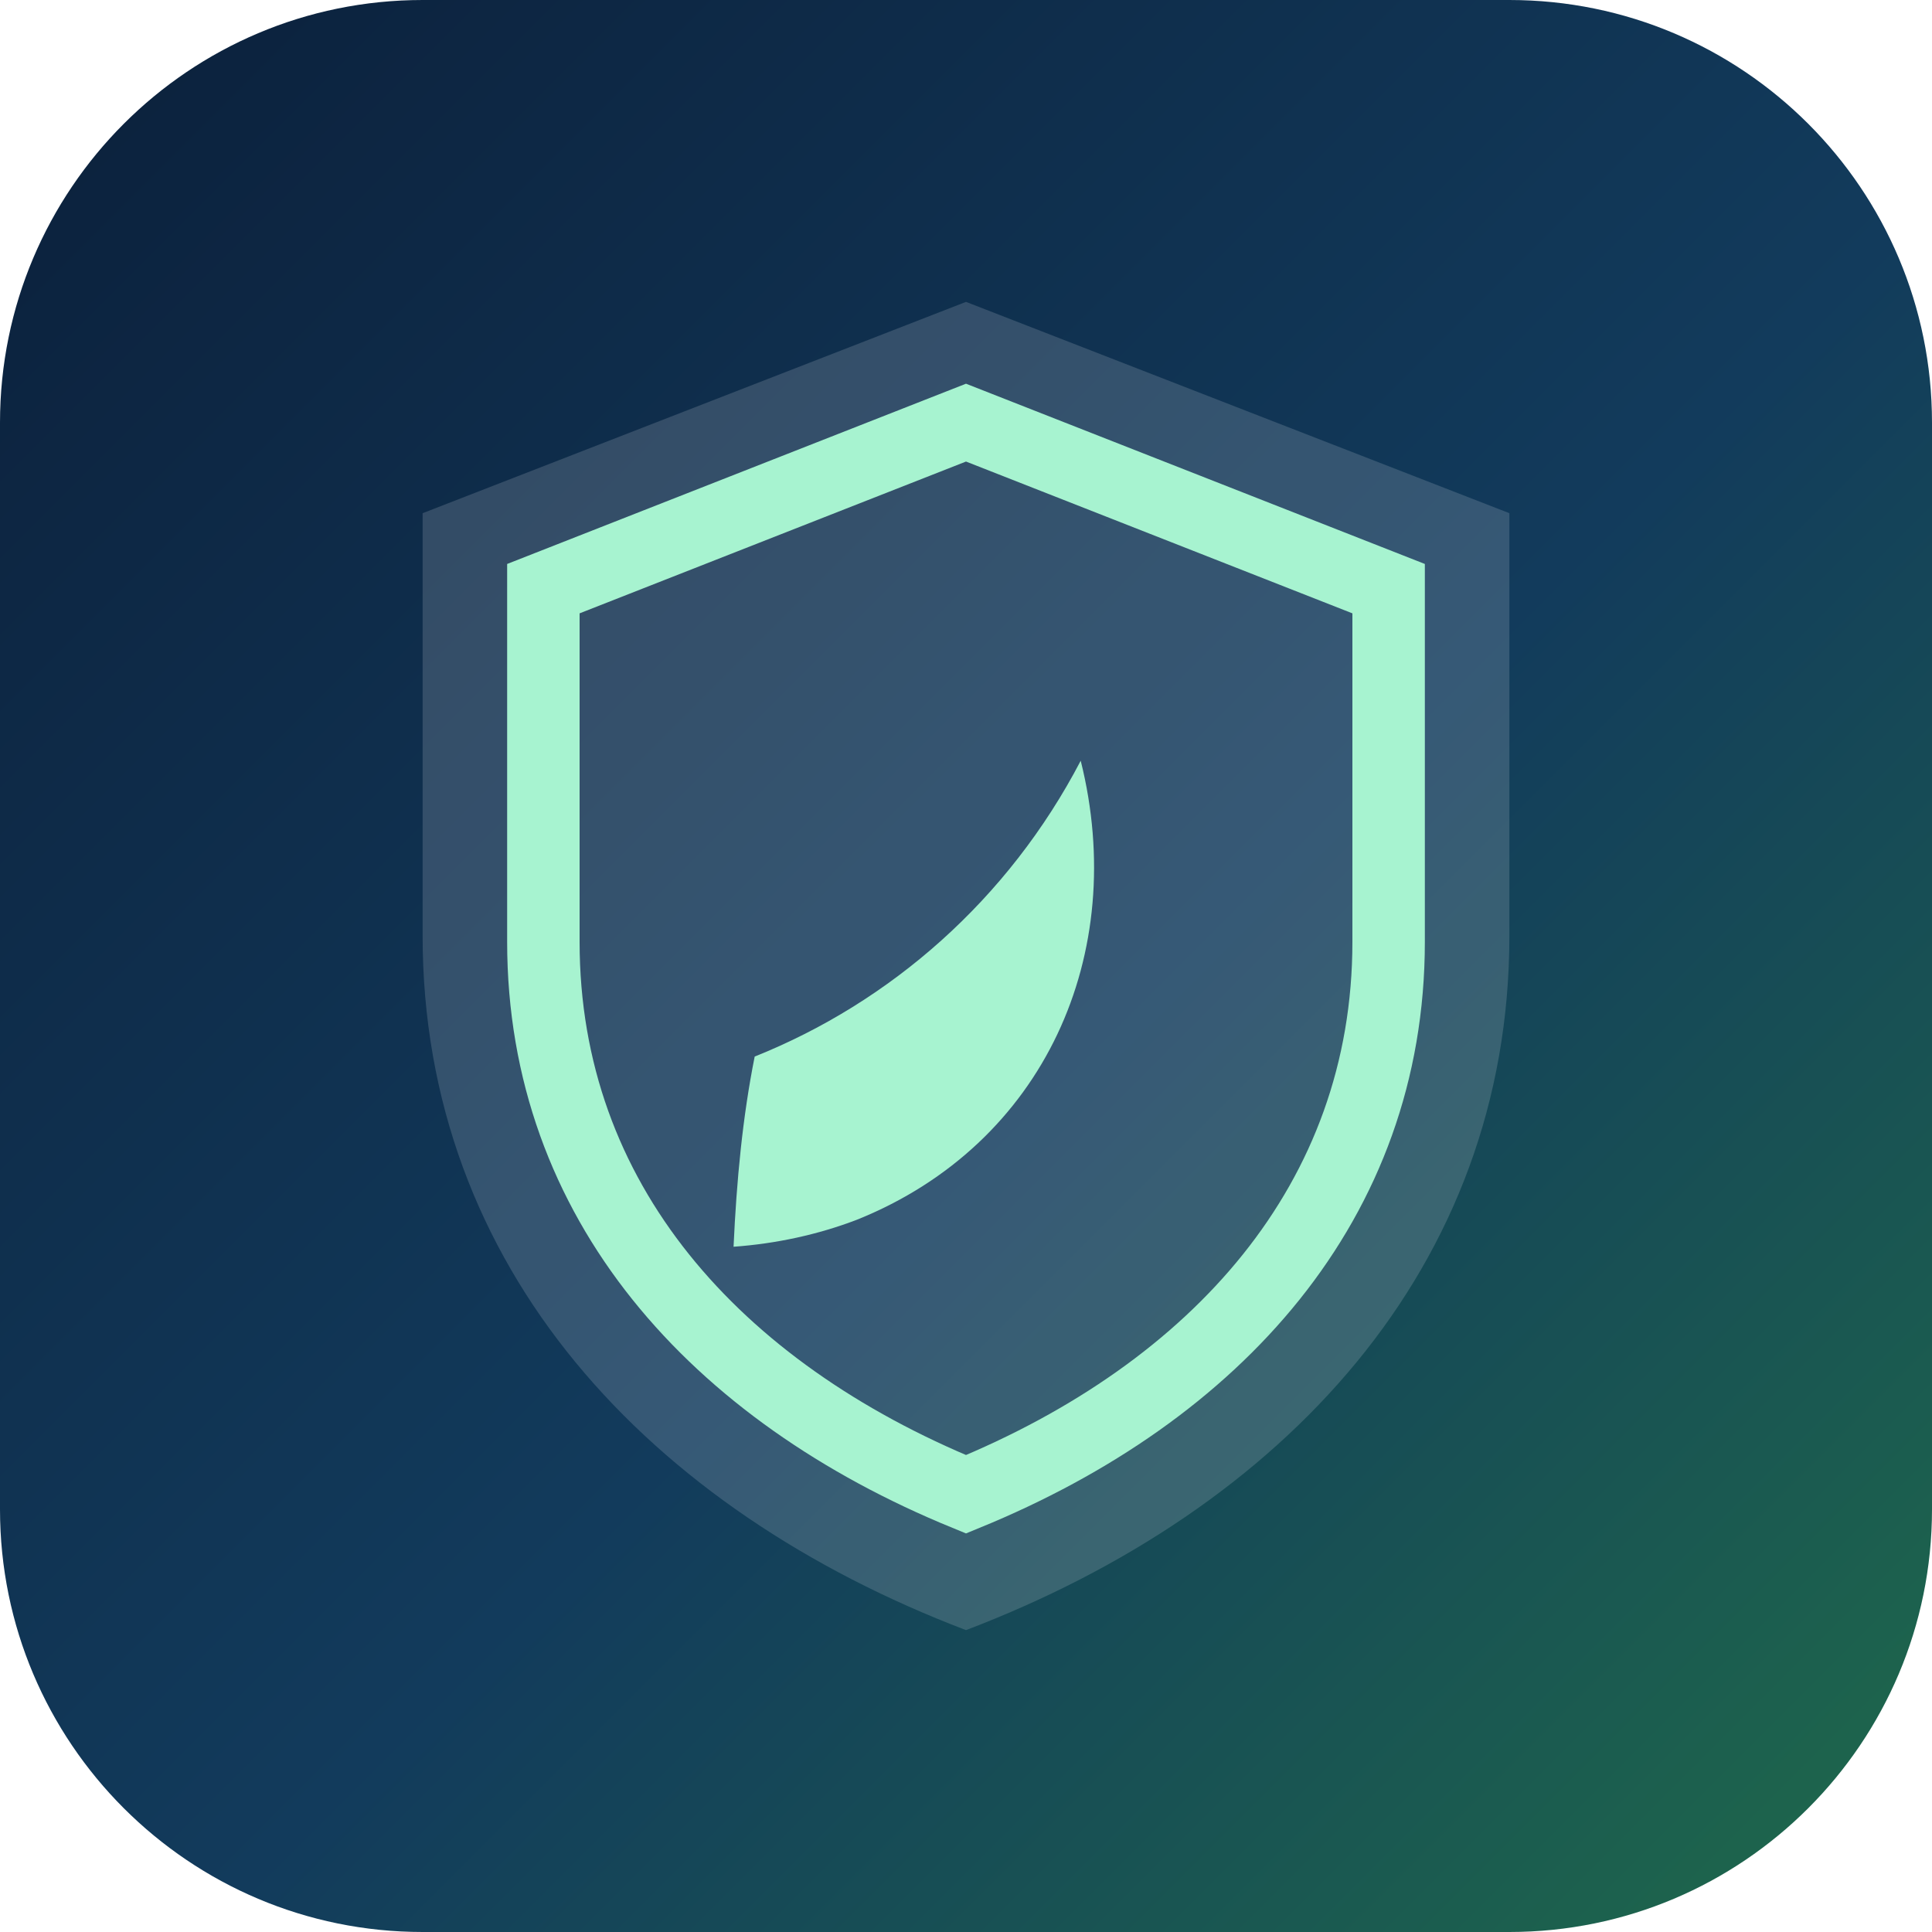
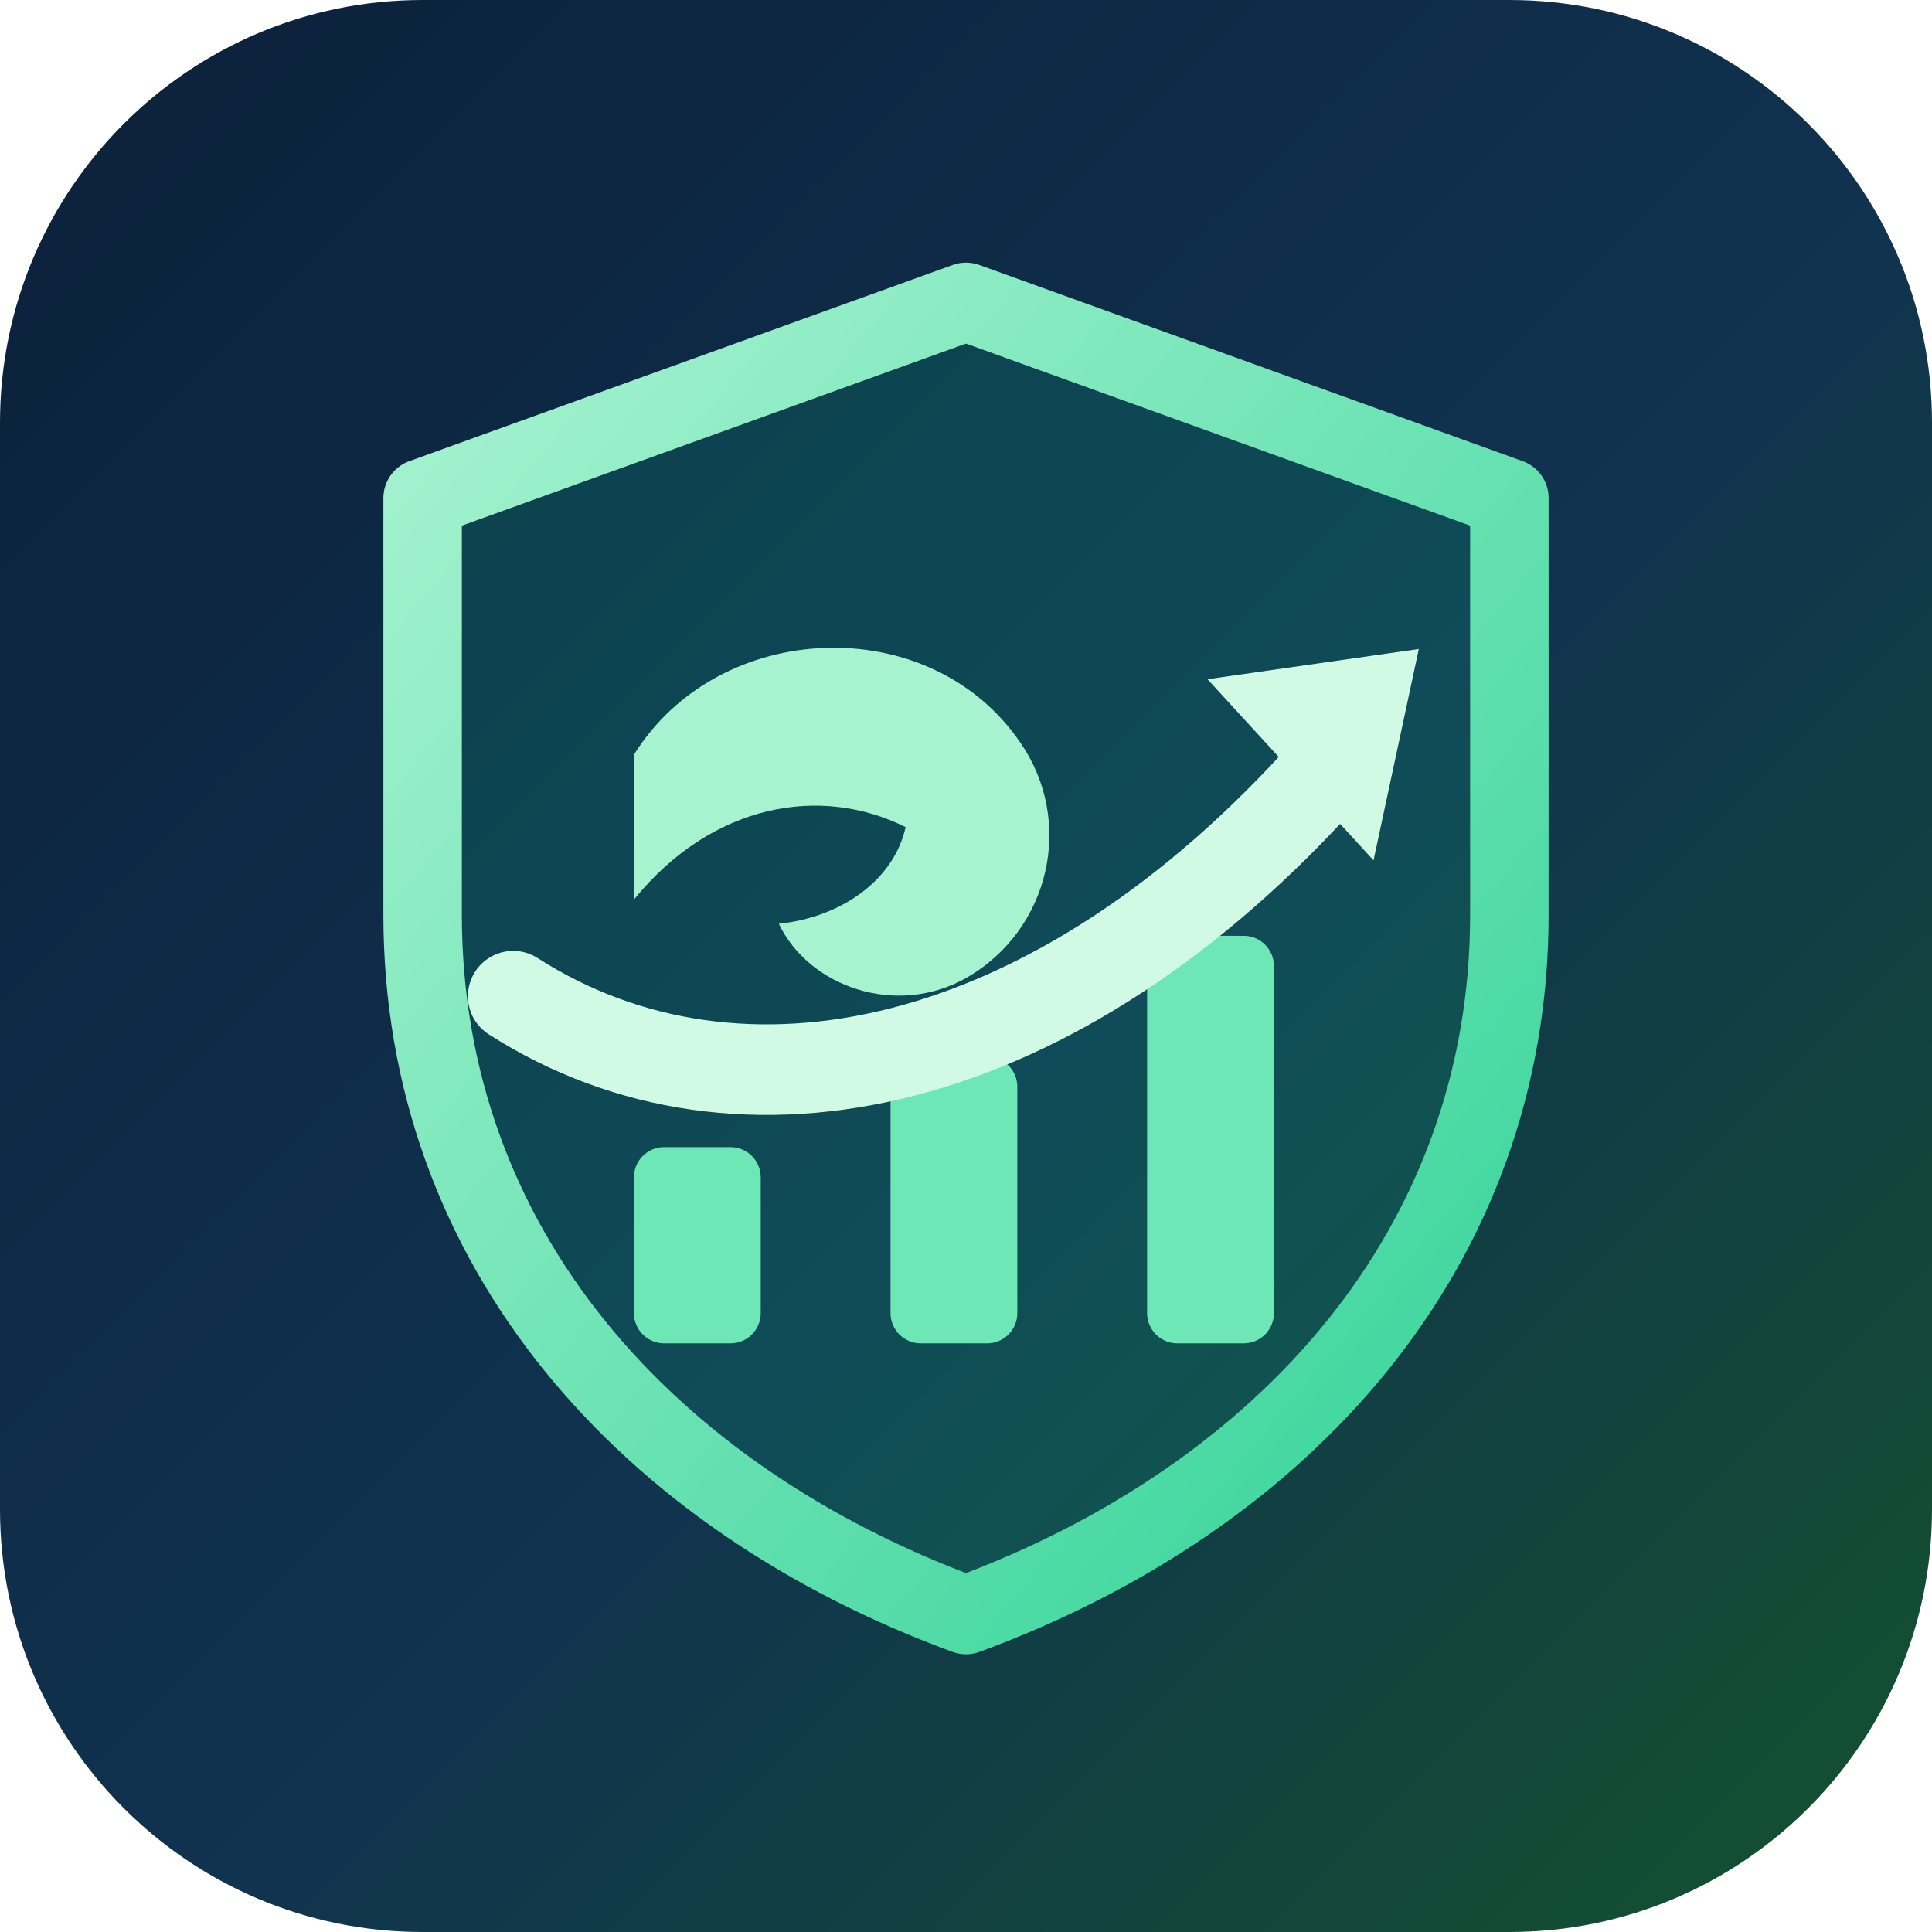
<svg xmlns="http://www.w3.org/2000/svg" viewBox="0 0 64 64">
  <defs>
-     <linearGradient id="g" x1="0" y1="0" x2="1" y2="1">
+     <linearGradient id="bg" x1="0" y1="0" x2="1" y2="1">
      <stop offset="0" stop-color="#0b1f3a" />
-       <stop offset="0.55" stop-color="#123b5c" />
-       <stop offset="1" stop-color="#1f6b4a" />
+       <stop offset="0.55" stop-color="#10334f" />
+       <stop offset="1" stop-color="#14532d" />
+     </linearGradient>
+     <linearGradient id="mint" x1="0" y1="0" x2="1" y2="1">
+       <stop offset="0" stop-color="#a7f3d0" />
+       <stop offset="1" stop-color="#34d399" />
    </linearGradient>
  </defs>
-   <rect width="64" height="64" rx="14" fill="url(#g)" />
-   <path d="M32 10 50 17v14c0 11-7.5 19-18 23-10.5-4-18-12-18-23V17l18-7Z" fill="#f8fafc" opacity=".16" />
-   <path d="M32 14 46 19.5v11.7c0 8.6-5.7 14.9-14 18.3-8.3-3.4-14-9.7-14-18.3V19.5L32 14Z" fill="none" stroke="#a7f3d0" stroke-width="2.4" />
-   <path d="M25 35c4.5-1.8 8.4-5.2 10.8-9.8 1.6 6.4-1.2 12.7-7.4 15.2-1.3.5-2.7.8-4.1.9.1-2.2.3-4.3.7-6.3Z" fill="#a7f3d0" />
+   <rect width="64" height="64" rx="14" fill="url(#bg)" />
+   <path d="M32 10 50 16.5v13.8c0 11-7.4 19.3-18 23.2C21.4 49.6 14 41.3 14 30.3V16.5L32 10Z" fill="#10b981" fill-opacity=".18" stroke="url(#mint)" stroke-width="2.6" stroke-linejoin="round" />
+   <path d="M21 25c2.8-4.5 9.8-4.8 12.8-.4 1.8 2.6 1 6.2-1.8 7.8-2.3 1.3-5.2.3-6.2-1.8 2-.2 3.8-1.4 4.2-3.2-2.8-1.4-6.4-.8-9 2.4Z" fill="#a7f3d0" />
+   <rect x="21" y="38" width="4.2" height="6.5" rx="1" fill="#6ee7b7" />
+   <rect x="29.5" y="35" width="4.2" height="9.5" rx="1" fill="#6ee7b7" />
+   <rect x="38" y="31" width="4.2" height="13.5" rx="1" fill="#6ee7b7" />
+   <path d="M17 33c7.5 4.8 18 2.6 27-7.5" fill="none" stroke="#d1fae5" stroke-width="3" stroke-linecap="round" />
+   <path d="M40 22.5 47 21.5 45.5 28.5Z" fill="#d1fae5" />
</svg>
